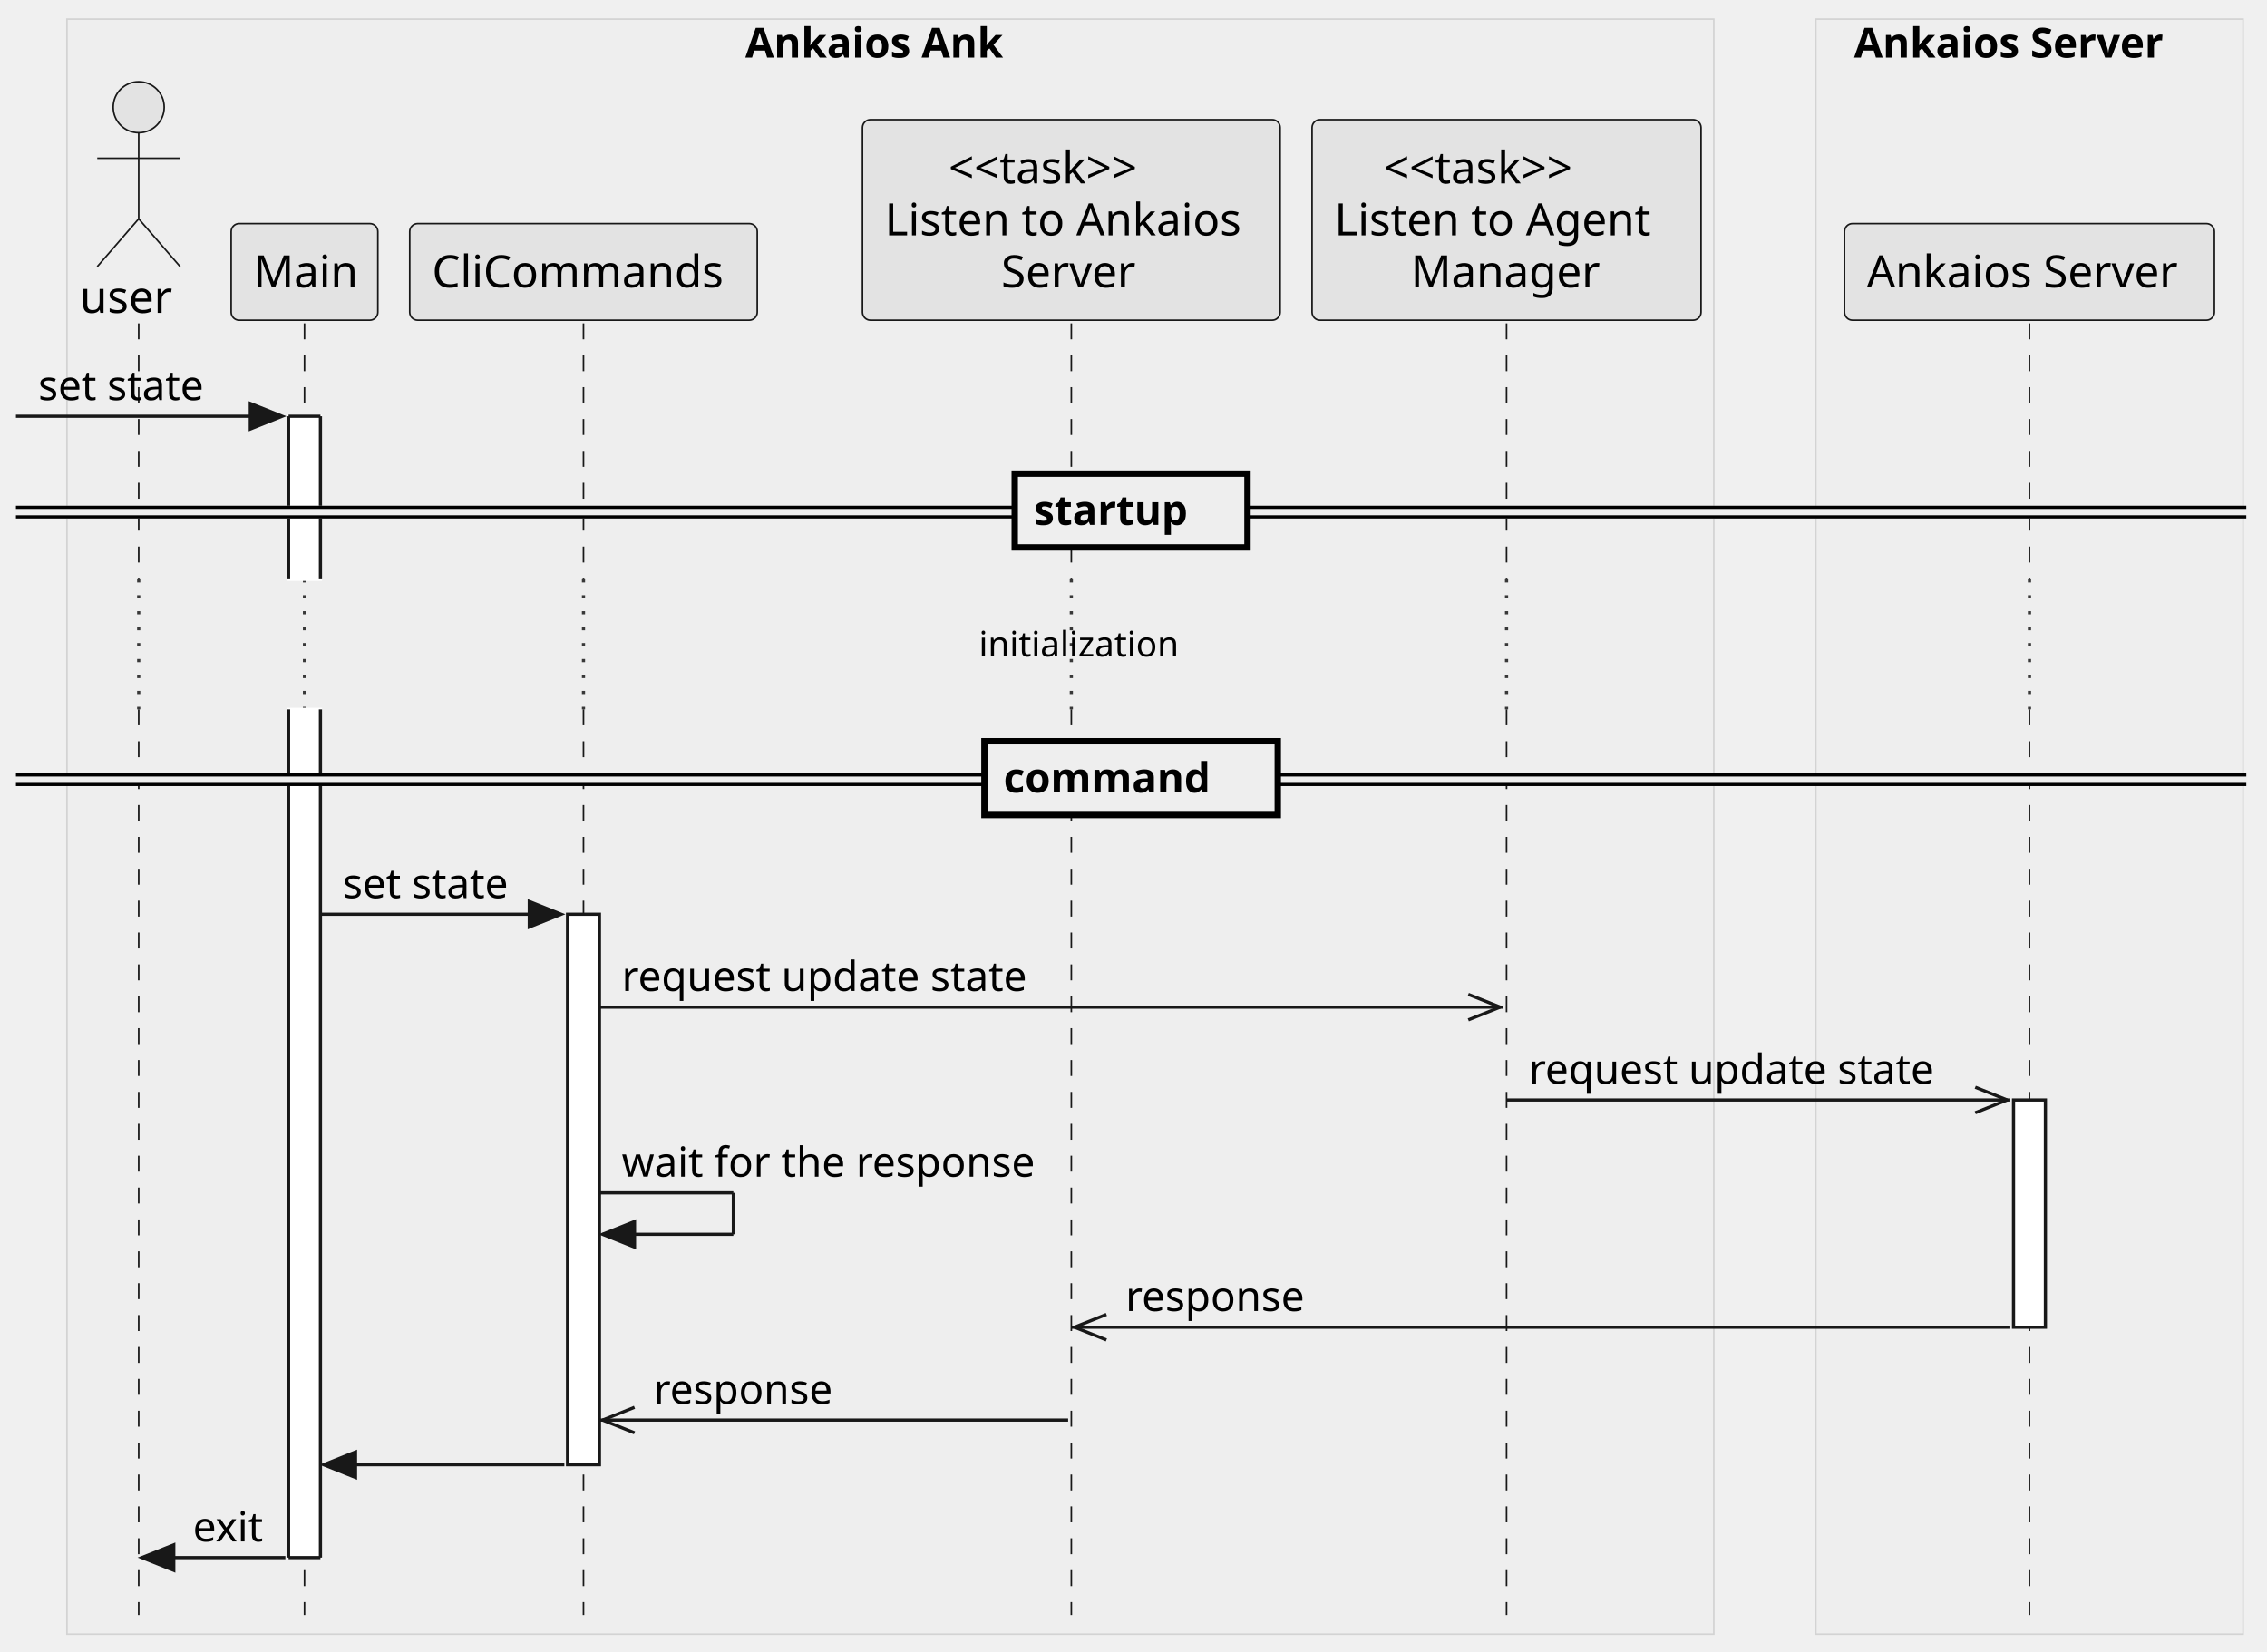
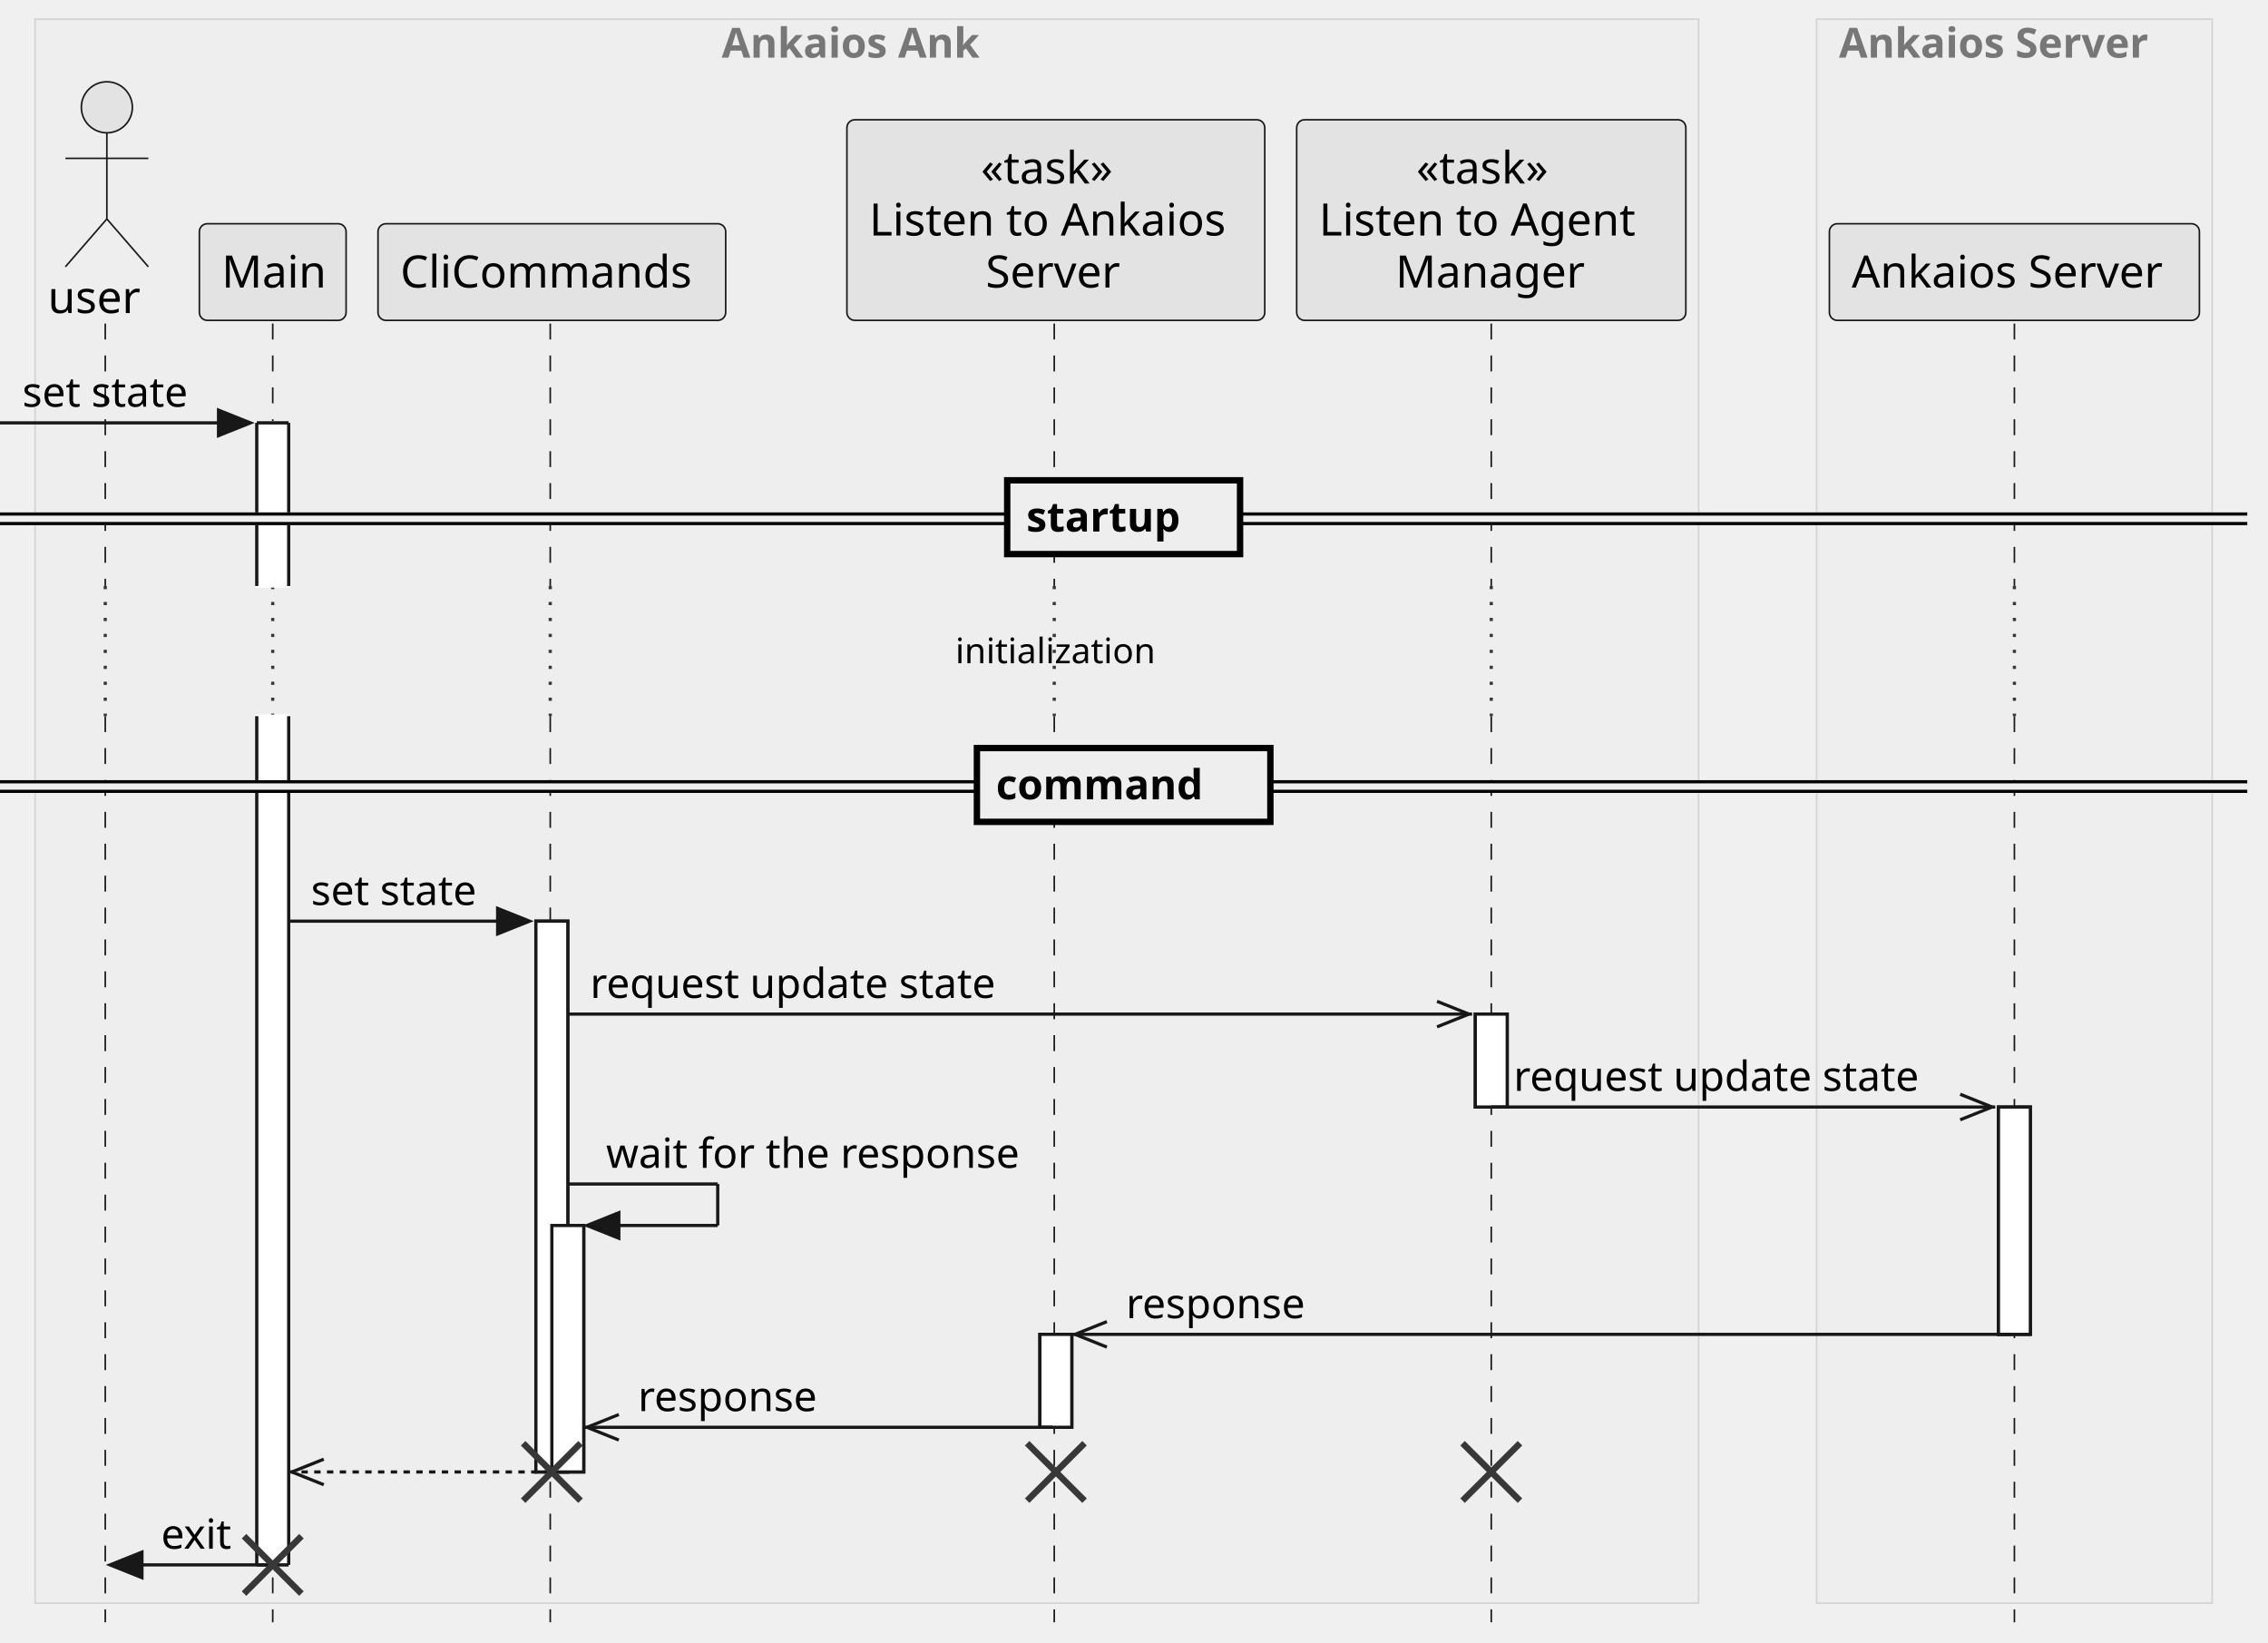
- <svg xmlns="http://www.w3.org/2000/svg" contentStyleType="text/css" height="518px" preserveAspectRatio="none" style="width:711px;height:518px;background:#FFFFFF;" version="1.1" viewBox="0 0 711 518" width="711px" zoomAndPan="magnify">
+ <svg xmlns="http://www.w3.org/2000/svg" contentStyleType="text/css" height="515px" preserveAspectRatio="none" style="width:711px;height:515px;background:#FFFFFF;" version="1.1" viewBox="0 0 711 515" width="711px" zoomAndPan="magnify">
  <defs />
  <g>
-     <rect fill="#EEEEEE" height="506.562" style="stroke:#D3D3D3;stroke-width:0.5;" width="516.5" x="21" y="6" />
-     <text fill="#000000" font-family="sans-serif" font-size="13" font-weight="bold" lengthAdjust="spacing" textLength="91" x="233.75" y="18.067">Ankaios Ank</text>
-     <rect fill="#EEEEEE" height="506.562" style="stroke:#D3D3D3;stroke-width:0.5;" width="134" x="569.5" y="6" />
-     <text fill="#000000" font-family="sans-serif" font-size="13" font-weight="bold" lengthAdjust="spacing" textLength="110" x="581.5" y="18.067">Ankaios Server</text>
-     <line style="stroke:#181818;stroke-width:0.5;stroke-dasharray:5.0,5.0;" x1="43.5" x2="43.5" y1="101.43" y2="181.695" />
-     <line style="stroke:#383838;stroke-width:1.0;stroke-dasharray:1.0,4.0;" x1="43.5" x2="43.5" y1="181.695" y2="222.5" />
-     <line style="stroke:#181818;stroke-width:0.5;stroke-dasharray:5.0,5.0;" x1="43.5" x2="43.5" y1="222.5" y2="506.562" />
-     <line style="stroke:#181818;stroke-width:0.5;stroke-dasharray:5.0,5.0;" x1="95.5" x2="95.5" y1="101.43" y2="181.695" />
-     <line style="stroke:#383838;stroke-width:1.0;stroke-dasharray:1.0,4.0;" x1="95.5" x2="95.5" y1="181.695" y2="222.5" />
-     <line style="stroke:#181818;stroke-width:0.5;stroke-dasharray:5.0,5.0;" x1="95.5" x2="95.5" y1="222.5" y2="506.562" />
-     <rect fill="#FFFFFF" height="51.133" style="stroke:#FFFFFF;stroke-width:1.0;" width="10" x="90.5" y="130.562" />
-     <line style="stroke:#181818;stroke-width:1.0;" x1="90.5" x2="90.5" y1="130.562" y2="181.695" />
-     <line style="stroke:#181818;stroke-width:1.0;" x1="100.5" x2="100.5" y1="130.562" y2="181.695" />
-     <line style="stroke:#181818;stroke-width:1.0;" x1="90.5" x2="100.5" y1="130.562" y2="130.562" />
-     <rect fill="#FFFFFF" height="266.062" style="stroke:#FFFFFF;stroke-width:1.0;" width="10" x="90.5" y="222.5" />
-     <line style="stroke:#181818;stroke-width:1.0;" x1="90.5" x2="90.5" y1="222.5" y2="488.562" />
-     <line style="stroke:#181818;stroke-width:1.0;" x1="100.5" x2="100.5" y1="222.5" y2="488.562" />
-     <line style="stroke:#181818;stroke-width:1.0;" x1="90.5" x2="100.5" y1="488.562" y2="488.562" />
-     <line style="stroke:#181818;stroke-width:0.5;stroke-dasharray:5.0,5.0;" x1="183" x2="183" y1="101.43" y2="181.695" />
-     <line style="stroke:#383838;stroke-width:1.0;stroke-dasharray:1.0,4.0;" x1="183" x2="183" y1="181.695" y2="222.5" />
-     <line style="stroke:#181818;stroke-width:0.5;stroke-dasharray:5.0,5.0;" x1="183" x2="183" y1="222.5" y2="506.562" />
-     <rect fill="#FFFFFF" height="172.664" style="stroke:#181818;stroke-width:1.0;" width="10" x="178" y="286.766" />
-     <line style="stroke:#181818;stroke-width:0.5;stroke-dasharray:5.0,5.0;" x1="336" x2="336" y1="101.43" y2="181.695" />
-     <line style="stroke:#383838;stroke-width:1.0;stroke-dasharray:1.0,4.0;" x1="336" x2="336" y1="181.695" y2="222.5" />
-     <line style="stroke:#181818;stroke-width:0.5;stroke-dasharray:5.0,5.0;" x1="336" x2="336" y1="222.5" y2="506.562" />
-     <line style="stroke:#181818;stroke-width:0.5;stroke-dasharray:5.0,5.0;" x1="472.5" x2="472.5" y1="101.43" y2="181.695" />
-     <line style="stroke:#383838;stroke-width:1.0;stroke-dasharray:1.0,4.0;" x1="472.5" x2="472.5" y1="181.695" y2="222.5" />
-     <line style="stroke:#181818;stroke-width:0.5;stroke-dasharray:5.0,5.0;" x1="472.5" x2="472.5" y1="222.5" y2="506.562" />
-     <line style="stroke:#181818;stroke-width:0.5;stroke-dasharray:5.0,5.0;" x1="636.5" x2="636.5" y1="101.43" y2="181.695" />
-     <line style="stroke:#383838;stroke-width:1.0;stroke-dasharray:1.0,4.0;" x1="636.5" x2="636.5" y1="181.695" y2="222.5" />
-     <line style="stroke:#181818;stroke-width:0.5;stroke-dasharray:5.0,5.0;" x1="636.5" x2="636.5" y1="222.5" y2="506.562" />
-     <rect fill="#FFFFFF" height="71.266" style="stroke:#181818;stroke-width:1.0;" width="10" x="631.5" y="345.031" />
-     <text fill="#000000" font-family="sans-serif" font-size="14" lengthAdjust="spacing" textLength="31" x="25" y="98.128">user</text>
-     <ellipse cx="43.5" cy="33.633" fill="#E3E3E3" rx="8" ry="8" style="stroke:#181818;stroke-width:0.5;" />
-     <path d="M43.5,41.633 L43.5,68.633 M30.5,49.633 L56.5,49.633 M43.5,68.633 L30.5,83.633 M43.5,68.633 L56.5,83.633 " fill="none" style="stroke:#181818;stroke-width:0.5;" />
-     <rect fill="#E3E3E3" height="30.297" rx="2.5" ry="2.5" style="stroke:#181818;stroke-width:0.5;" width="46" x="72.5" y="70.133" />
-     <text fill="#000000" font-family="sans-serif" font-size="14" lengthAdjust="spacing" textLength="32" x="79.5" y="90.128">Main</text>
-     <rect fill="#E3E3E3" height="30.297" rx="2.5" ry="2.5" style="stroke:#181818;stroke-width:0.5;" width="109" x="128.5" y="70.133" />
-     <text fill="#000000" font-family="sans-serif" font-size="14" lengthAdjust="spacing" textLength="95" x="135.5" y="90.128">CliCommands</text>
-     <rect fill="#E3E3E3" height="62.891" rx="2.5" ry="2.5" style="stroke:#181818;stroke-width:0.5;" width="131" x="270.5" y="37.539" />
-     <text fill="#000000" font-family="sans-serif" font-size="14" lengthAdjust="spacing" textLength="77" x="297.5" y="57.534">&lt;&lt;task&gt;&gt;</text>
-     <text fill="#000000" font-family="sans-serif" font-size="14" lengthAdjust="spacing" textLength="117" x="277.5" y="73.831">Listen to Ankaios</text>
-     <text fill="#000000" font-family="sans-serif" font-size="14" lengthAdjust="spacing" textLength="44" x="314" y="90.128">Server</text>
-     <rect fill="#E3E3E3" height="62.891" rx="2.5" ry="2.5" style="stroke:#181818;stroke-width:0.5;" width="122" x="411.5" y="37.539" />
-     <text fill="#000000" font-family="sans-serif" font-size="14" lengthAdjust="spacing" textLength="77" x="434" y="57.534">&lt;&lt;task&gt;&gt;</text>
-     <text fill="#000000" font-family="sans-serif" font-size="14" lengthAdjust="spacing" textLength="104" x="418.5" y="73.831">Listen to Agent</text>
-     <text fill="#000000" font-family="sans-serif" font-size="14" lengthAdjust="spacing" textLength="60" x="442.5" y="90.128">Manager</text>
-     <rect fill="#E3E3E3" height="30.297" rx="2.5" ry="2.5" style="stroke:#181818;stroke-width:0.5;" width="116" x="578.5" y="70.133" />
-     <text fill="#000000" font-family="sans-serif" font-size="14" lengthAdjust="spacing" textLength="102" x="585.5" y="90.128">Ankaios Server</text>
-     <polygon fill="#181818" points="78.5,126.562,88.5,130.562,78.5,134.562" style="stroke:#181818;stroke-width:1.0;" />
-     <line style="stroke:#181818;stroke-width:1.0;" x1="5" x2="84.5" y1="130.562" y2="130.562" />
-     <text fill="#000000" font-family="sans-serif" font-size="13" lengthAdjust="spacing" textLength="57" x="12" y="125.497">set state</text>
-     <rect fill="#EEEEEE" height="3" style="stroke:#EEEEEE;stroke-width:1.0;" width="699.5" x="5" y="159.129" />
-     <line style="stroke:#000000;stroke-width:1.0;" x1="5" x2="704.5" y1="159.129" y2="159.129" />
-     <line style="stroke:#000000;stroke-width:1.0;" x1="5" x2="704.5" y1="162.129" y2="162.129" />
-     <rect fill="#EEEEEE" height="23.133" style="stroke:#000000;stroke-width:2.0;" width="73" x="318.25" y="148.562" />
-     <text fill="#000000" font-family="sans-serif" font-size="13" font-weight="bold" lengthAdjust="spacing" textLength="54" x="324.25" y="164.629">startup</text>
-     <text fill="#000000" font-family="sans-serif" font-size="11" lengthAdjust="spacing" textLength="66" x="307" y="205.906">initialization</text>
-     <rect fill="#EEEEEE" height="3" style="stroke:#EEEEEE;stroke-width:1.0;" width="699.5" x="5" y="243.066" />
-     <line style="stroke:#000000;stroke-width:1.0;" x1="5" x2="704.5" y1="243.066" y2="243.066" />
-     <line style="stroke:#000000;stroke-width:1.0;" x1="5" x2="704.5" y1="246.066" y2="246.066" />
-     <rect fill="#EEEEEE" height="23.133" style="stroke:#000000;stroke-width:2.0;" width="92" x="308.75" y="232.5" />
-     <text fill="#000000" font-family="sans-serif" font-size="13" font-weight="bold" lengthAdjust="spacing" textLength="73" x="314.75" y="248.567">command</text>
-     <polygon fill="#181818" points="166,282.766,176,286.766,166,290.766" style="stroke:#181818;stroke-width:1.0;" />
-     <line style="stroke:#181818;stroke-width:1.0;" x1="100.5" x2="172" y1="286.766" y2="286.766" />
-     <text fill="#000000" font-family="sans-serif" font-size="13" lengthAdjust="spacing" textLength="57" x="107.5" y="281.7">set state</text>
-     <line style="stroke:#181818;stroke-width:1.0;" x1="470.5" x2="460.5" y1="315.898" y2="311.898" />
-     <line style="stroke:#181818;stroke-width:1.0;" x1="470.5" x2="460.5" y1="315.898" y2="319.898" />
-     <line style="stroke:#181818;stroke-width:1.0;" x1="188" x2="471.5" y1="315.898" y2="315.898" />
-     <text fill="#000000" font-family="sans-serif" font-size="13" lengthAdjust="spacing" textLength="135" x="195" y="310.832">request update state</text>
-     <line style="stroke:#181818;stroke-width:1.0;" x1="629.5" x2="619.5" y1="345.031" y2="341.031" />
-     <line style="stroke:#181818;stroke-width:1.0;" x1="629.5" x2="619.5" y1="345.031" y2="349.031" />
-     <line style="stroke:#181818;stroke-width:1.0;" x1="472.5" x2="630.5" y1="345.031" y2="345.031" />
-     <text fill="#000000" font-family="sans-serif" font-size="13" lengthAdjust="spacing" textLength="135" x="479.5" y="339.965">request update state</text>
-     <line style="stroke:#181818;stroke-width:1.0;" x1="188" x2="230" y1="374.164" y2="374.164" />
-     <line style="stroke:#181818;stroke-width:1.0;" x1="230" x2="230" y1="374.164" y2="387.164" />
-     <line style="stroke:#181818;stroke-width:1.0;" x1="189" x2="230" y1="387.164" y2="387.164" />
-     <polygon fill="#181818" points="199,383.164,189,387.164,199,391.164" style="stroke:#181818;stroke-width:1.0;" />
-     <text fill="#000000" font-family="sans-serif" font-size="13" lengthAdjust="spacing" textLength="134" x="195" y="369.098">wait for the response</text>
-     <line style="stroke:#181818;stroke-width:1.0;" x1="337" x2="347" y1="416.297" y2="412.297" />
-     <line style="stroke:#181818;stroke-width:1.0;" x1="337" x2="347" y1="416.297" y2="420.297" />
-     <line style="stroke:#181818;stroke-width:1.0;" x1="336" x2="630.5" y1="416.297" y2="416.297" />
-     <text fill="#000000" font-family="sans-serif" font-size="13" lengthAdjust="spacing" textLength="59" x="353" y="411.231">response</text>
-     <line style="stroke:#181818;stroke-width:1.0;" x1="189" x2="199" y1="445.43" y2="441.43" />
-     <line style="stroke:#181818;stroke-width:1.0;" x1="189" x2="199" y1="445.43" y2="449.43" />
-     <line style="stroke:#181818;stroke-width:1.0;" x1="188" x2="335" y1="445.43" y2="445.43" />
-     <text fill="#000000" font-family="sans-serif" font-size="13" lengthAdjust="spacing" textLength="59" x="205" y="440.364">response</text>
-     <polygon fill="#181818" points="111.5,455.43,101.5,459.43,111.5,463.43" style="stroke:#181818;stroke-width:1.0;" />
-     <line style="stroke:#181818;stroke-width:1.0;" x1="105.5" x2="177" y1="459.43" y2="459.43" />
-     <polygon fill="#181818" points="54.5,484.562,44.5,488.562,54.5,492.562" style="stroke:#181818;stroke-width:1.0;" />
-     <line style="stroke:#181818;stroke-width:1.0;" x1="48.5" x2="89.5" y1="488.562" y2="488.562" />
-     <text fill="#000000" font-family="sans-serif" font-size="13" lengthAdjust="spacing" textLength="23" x="60.5" y="483.497">exit</text>
+     <rect fill="#EEEEEE" height="496.562" style="stroke:#D3D3D3;stroke-width:0.5;" width="521.5" x="11" y="6" />
+     <text fill="#777777" font-family="sans-serif" font-size="13" font-weight="bold" lengthAdjust="spacing" textLength="91" x="226.25" y="18.067">Ankaios Ank</text>
+     <rect fill="#EEEEEE" height="496.562" style="stroke:#D3D3D3;stroke-width:0.5;" width="124" x="569.5" y="6" />
+     <text fill="#777777" font-family="sans-serif" font-size="13" font-weight="bold" lengthAdjust="spacing" textLength="110" x="576.5" y="18.067">Ankaios Server</text>
+     <rect fill="#FFFFFF" height="51.133" style="stroke:#FFFFFF;stroke-width:1.0;" width="10" x="80.5" y="132.562" />
+     <line style="stroke:#181818;stroke-width:1.0;" x1="80.5" x2="80.5" y1="132.562" y2="183.695" />
+     <line style="stroke:#181818;stroke-width:1.0;" x1="90.5" x2="90.5" y1="132.562" y2="183.695" />
+     <line style="stroke:#181818;stroke-width:1.0;" x1="80.5" x2="90.5" y1="132.562" y2="132.562" />
+     <rect fill="#FFFFFF" height="266.062" style="stroke:#FFFFFF;stroke-width:1.0;" width="10" x="80.5" y="224.5" />
+     <line style="stroke:#181818;stroke-width:1.0;" x1="80.5" x2="80.5" y1="224.5" y2="490.562" />
+     <line style="stroke:#181818;stroke-width:1.0;" x1="90.5" x2="90.5" y1="224.5" y2="490.562" />
+     <line style="stroke:#181818;stroke-width:1.0;" x1="80.5" x2="90.5" y1="490.562" y2="490.562" />
+     <rect fill="#FFFFFF" height="172.664" style="stroke:#181818;stroke-width:1.0;" width="10" x="168" y="288.766" />
+     <rect fill="#FFFFFF" height="77.266" style="stroke:#181818;stroke-width:1.0;" width="10" x="173" y="384.164" />
+     <rect fill="#FFFFFF" height="29.133" style="stroke:#181818;stroke-width:1.0;" width="10" x="326" y="418.297" />
+     <rect fill="#FFFFFF" height="29.133" style="stroke:#181818;stroke-width:1.0;" width="10" x="462.5" y="317.898" />
+     <rect fill="#FFFFFF" height="71.266" style="stroke:#181818;stroke-width:1.0;" width="10" x="626.5" y="347.031" />
+     <line style="stroke:#181818;stroke-width:0.5;stroke-dasharray:5.0,5.0;" x1="33" x2="33" y1="101.43" y2="183.695" />
+     <line style="stroke:#383838;stroke-width:1.0;stroke-dasharray:1.0,4.0;" x1="33" x2="33" y1="183.695" y2="224.5" />
+     <line style="stroke:#181818;stroke-width:0.5;stroke-dasharray:5.0,5.0;" x1="33" x2="33" y1="224.5" y2="508.562" />
+     <line style="stroke:#181818;stroke-width:0.5;stroke-dasharray:5.0,5.0;" x1="85.5" x2="85.5" y1="101.43" y2="183.695" />
+     <line style="stroke:#383838;stroke-width:1.0;stroke-dasharray:1.0,4.0;" x1="85.5" x2="85.5" y1="183.695" y2="224.5" />
+     <line style="stroke:#181818;stroke-width:0.5;stroke-dasharray:5.0,5.0;" x1="85.5" x2="85.5" y1="224.5" y2="508.562" />
+     <line style="stroke:#181818;stroke-width:0.5;stroke-dasharray:5.0,5.0;" x1="172.5" x2="172.5" y1="101.43" y2="183.695" />
+     <line style="stroke:#383838;stroke-width:1.0;stroke-dasharray:1.0,4.0;" x1="172.5" x2="172.5" y1="183.695" y2="224.5" />
+     <line style="stroke:#181818;stroke-width:0.5;stroke-dasharray:5.0,5.0;" x1="172.5" x2="172.5" y1="224.5" y2="508.562" />
+     <line style="stroke:#181818;stroke-width:0.5;stroke-dasharray:5.0,5.0;" x1="330.5" x2="330.5" y1="101.43" y2="183.695" />
+     <line style="stroke:#383838;stroke-width:1.0;stroke-dasharray:1.0,4.0;" x1="330.5" x2="330.5" y1="183.695" y2="224.5" />
+     <line style="stroke:#181818;stroke-width:0.5;stroke-dasharray:5.0,5.0;" x1="330.5" x2="330.5" y1="224.5" y2="508.562" />
+     <line style="stroke:#181818;stroke-width:0.5;stroke-dasharray:5.0,5.0;" x1="467.5" x2="467.5" y1="101.43" y2="183.695" />
+     <line style="stroke:#383838;stroke-width:1.0;stroke-dasharray:1.0,4.0;" x1="467.5" x2="467.5" y1="183.695" y2="224.5" />
+     <line style="stroke:#181818;stroke-width:0.5;stroke-dasharray:5.0,5.0;" x1="467.5" x2="467.5" y1="224.5" y2="508.562" />
+     <line style="stroke:#181818;stroke-width:0.5;stroke-dasharray:5.0,5.0;" x1="631.5" x2="631.5" y1="101.43" y2="183.695" />
+     <line style="stroke:#383838;stroke-width:1.0;stroke-dasharray:1.0,4.0;" x1="631.5" x2="631.5" y1="183.695" y2="224.5" />
+     <line style="stroke:#181818;stroke-width:0.5;stroke-dasharray:5.0,5.0;" x1="631.5" x2="631.5" y1="224.5" y2="508.562" />
+     <text fill="#000000" font-family="sans-serif" font-size="14" lengthAdjust="spacing" textLength="31" x="15" y="98.128">user</text>
+     <ellipse cx="33.5" cy="33.633" fill="#E3E3E3" rx="8" ry="8" style="stroke:#181818;stroke-width:0.5;" />
+     <path d="M33.5,41.633 L33.5,68.633 M20.5,49.633 L46.5,49.633 M33.5,68.633 L20.5,83.633 M33.5,68.633 L46.5,83.633 " fill="none" style="stroke:#181818;stroke-width:0.5;" />
+     <rect fill="#E3E3E3" height="30.297" rx="2.5" ry="2.5" style="stroke:#181818;stroke-width:0.5;" width="46" x="62.5" y="70.133" />
+     <text fill="#000000" font-family="sans-serif" font-size="14" lengthAdjust="spacing" textLength="32" x="69.5" y="90.128">Main</text>
+     <rect fill="#E3E3E3" height="30.297" rx="2.5" ry="2.5" style="stroke:#181818;stroke-width:0.5;" width="109" x="118.5" y="70.133" />
+     <text fill="#000000" font-family="sans-serif" font-size="14" lengthAdjust="spacing" textLength="95" x="125.5" y="90.128">CliCommands</text>
+     <rect fill="#E3E3E3" height="62.891" rx="2.5" ry="2.5" style="stroke:#181818;stroke-width:0.5;" width="131" x="265.5" y="37.539" />
+     <text fill="#000000" font-family="sans-serif" font-size="14" lengthAdjust="spacing" textLength="47" x="307.5" y="57.534">«task»</text>
+     <text fill="#000000" font-family="sans-serif" font-size="14" lengthAdjust="spacing" textLength="117" x="272.5" y="73.831">Listen to Ankaios</text>
+     <text fill="#000000" font-family="sans-serif" font-size="14" lengthAdjust="spacing" textLength="44" x="309" y="90.128">Server</text>
+     <rect fill="#E3E3E3" height="62.891" rx="2.5" ry="2.5" style="stroke:#181818;stroke-width:0.5;" width="122" x="406.5" y="37.539" />
+     <text fill="#000000" font-family="sans-serif" font-size="14" lengthAdjust="spacing" textLength="47" x="444" y="57.534">«task»</text>
+     <text fill="#000000" font-family="sans-serif" font-size="14" lengthAdjust="spacing" textLength="104" x="413.5" y="73.831">Listen to Agent</text>
+     <text fill="#000000" font-family="sans-serif" font-size="14" lengthAdjust="spacing" textLength="60" x="437.5" y="90.128">Manager</text>
+     <rect fill="#E3E3E3" height="30.297" rx="2.5" ry="2.5" style="stroke:#181818;stroke-width:0.5;" width="116" x="573.5" y="70.133" />
+     <text fill="#000000" font-family="sans-serif" font-size="14" lengthAdjust="spacing" textLength="102" x="580.5" y="90.128">Ankaios Server</text>
+     <rect fill="#FFFFFF" height="51.133" style="stroke:#FFFFFF;stroke-width:1.0;" width="10" x="80.5" y="132.562" />
+     <line style="stroke:#181818;stroke-width:1.0;" x1="80.5" x2="80.5" y1="132.562" y2="183.695" />
+     <line style="stroke:#181818;stroke-width:1.0;" x1="90.5" x2="90.5" y1="132.562" y2="183.695" />
+     <line style="stroke:#181818;stroke-width:1.0;" x1="80.5" x2="90.5" y1="132.562" y2="132.562" />
+     <rect fill="#FFFFFF" height="266.062" style="stroke:#FFFFFF;stroke-width:1.0;" width="10" x="80.5" y="224.5" />
+     <line style="stroke:#181818;stroke-width:1.0;" x1="80.5" x2="80.5" y1="224.5" y2="490.562" />
+     <line style="stroke:#181818;stroke-width:1.0;" x1="90.5" x2="90.5" y1="224.5" y2="490.562" />
+     <line style="stroke:#181818;stroke-width:1.0;" x1="80.5" x2="90.5" y1="490.562" y2="490.562" />
+     <rect fill="#FFFFFF" height="172.664" style="stroke:#181818;stroke-width:1.0;" width="10" x="168" y="288.766" />
+     <rect fill="#FFFFFF" height="77.266" style="stroke:#181818;stroke-width:1.0;" width="10" x="173" y="384.164" />
+     <rect fill="#FFFFFF" height="29.133" style="stroke:#181818;stroke-width:1.0;" width="10" x="326" y="418.297" />
+     <rect fill="#FFFFFF" height="29.133" style="stroke:#181818;stroke-width:1.0;" width="10" x="462.5" y="317.898" />
+     <rect fill="#FFFFFF" height="71.266" style="stroke:#181818;stroke-width:1.0;" width="10" x="626.5" y="347.031" />
+     <polygon fill="#181818" points="68.5,128.562,78.5,132.562,68.5,136.562" style="stroke:#181818;stroke-width:1.0;" />
+     <line style="stroke:#181818;stroke-width:1.0;" x1="0" x2="74.5" y1="132.562" y2="132.562" />
+     <text fill="#000000" font-family="sans-serif" font-size="13" lengthAdjust="spacing" textLength="57" x="7" y="127.497">set state</text>
+     <rect fill="#EEEEEE" height="3" style="stroke:#EEEEEE;stroke-width:1.0;" width="704.5" x="0" y="161.129" />
+     <line style="stroke:#000000;stroke-width:1.0;" x1="0" x2="704.5" y1="161.129" y2="161.129" />
+     <line style="stroke:#000000;stroke-width:1.0;" x1="0" x2="704.5" y1="164.129" y2="164.129" />
+     <rect fill="#EEEEEE" height="23.133" style="stroke:#000000;stroke-width:2.0;" width="73" x="315.75" y="150.562" />
+     <text fill="#000000" font-family="sans-serif" font-size="13" font-weight="bold" lengthAdjust="spacing" textLength="54" x="321.75" y="166.629">startup</text>
+     <text fill="#000000" font-family="sans-serif" font-size="11" lengthAdjust="spacing" textLength="66" x="299.5" y="207.906">initialization</text>
+     <rect fill="#EEEEEE" height="3" style="stroke:#EEEEEE;stroke-width:1.0;" width="704.5" x="0" y="245.066" />
+     <line style="stroke:#000000;stroke-width:1.0;" x1="0" x2="704.5" y1="245.066" y2="245.066" />
+     <line style="stroke:#000000;stroke-width:1.0;" x1="0" x2="704.5" y1="248.066" y2="248.066" />
+     <rect fill="#EEEEEE" height="23.133" style="stroke:#000000;stroke-width:2.0;" width="92" x="306.25" y="234.5" />
+     <text fill="#000000" font-family="sans-serif" font-size="13" font-weight="bold" lengthAdjust="spacing" textLength="73" x="312.25" y="250.567">command</text>
+     <polygon fill="#181818" points="156,284.766,166,288.766,156,292.766" style="stroke:#181818;stroke-width:1.0;" />
+     <line style="stroke:#181818;stroke-width:1.0;" x1="90.5" x2="162" y1="288.766" y2="288.766" />
+     <text fill="#000000" font-family="sans-serif" font-size="13" lengthAdjust="spacing" textLength="57" x="97.5" y="283.7">set state</text>
+     <line style="stroke:#181818;stroke-width:1.0;" x1="460.5" x2="450.5" y1="317.898" y2="313.898" />
+     <line style="stroke:#181818;stroke-width:1.0;" x1="460.5" x2="450.5" y1="317.898" y2="321.898" />
+     <line style="stroke:#181818;stroke-width:1.0;" x1="178" x2="461.5" y1="317.898" y2="317.898" />
+     <text fill="#000000" font-family="sans-serif" font-size="13" lengthAdjust="spacing" textLength="135" x="185" y="312.832">request update state</text>
+     <line style="stroke:#181818;stroke-width:1.0;" x1="624.5" x2="614.5" y1="347.031" y2="343.031" />
+     <line style="stroke:#181818;stroke-width:1.0;" x1="624.5" x2="614.5" y1="347.031" y2="351.031" />
+     <line style="stroke:#181818;stroke-width:1.0;" x1="467.5" x2="625.5" y1="347.031" y2="347.031" />
+     <text fill="#000000" font-family="sans-serif" font-size="13" lengthAdjust="spacing" textLength="135" x="474.5" y="341.965">request update state</text>
+     <line style="stroke:#181818;stroke-width:1.0;" x1="178" x2="225" y1="371.164" y2="371.164" />
+     <line style="stroke:#181818;stroke-width:1.0;" x1="225" x2="225" y1="371.164" y2="384.164" />
+     <line style="stroke:#181818;stroke-width:1.0;" x1="184" x2="225" y1="384.164" y2="384.164" />
+     <polygon fill="#181818" points="194,380.164,184,384.164,194,388.164" style="stroke:#181818;stroke-width:1.0;" />
+     <text fill="#000000" font-family="sans-serif" font-size="13" lengthAdjust="spacing" textLength="134" x="190" y="366.098">wait for the response</text>
+     <line style="stroke:#181818;stroke-width:1.0;" x1="337" x2="347" y1="418.297" y2="414.297" />
+     <line style="stroke:#181818;stroke-width:1.0;" x1="337" x2="347" y1="418.297" y2="422.297" />
+     <line style="stroke:#181818;stroke-width:1.0;" x1="336" x2="630.5" y1="418.297" y2="418.297" />
+     <text fill="#000000" font-family="sans-serif" font-size="13" lengthAdjust="spacing" textLength="59" x="353" y="413.231">response</text>
+     <line style="stroke:#181818;stroke-width:1.0;" x1="184" x2="194" y1="447.43" y2="443.43" />
+     <line style="stroke:#181818;stroke-width:1.0;" x1="184" x2="194" y1="447.43" y2="451.43" />
+     <line style="stroke:#181818;stroke-width:1.0;" x1="183" x2="330" y1="447.43" y2="447.43" />
+     <text fill="#000000" font-family="sans-serif" font-size="13" lengthAdjust="spacing" textLength="59" x="200" y="442.364">response</text>
+     <line style="stroke:#181818;stroke-width:1.0;" x1="91.5" x2="101.5" y1="461.43" y2="457.43" />
+     <line style="stroke:#181818;stroke-width:1.0;" x1="91.5" x2="101.5" y1="461.43" y2="465.43" />
+     <line style="stroke:#181818;stroke-width:1.0;stroke-dasharray:2.0,2.0;" x1="90.5" x2="172" y1="461.43" y2="461.43" />
+     <line style="stroke:#383838;stroke-width:2.0;" x1="164" x2="182" y1="452.43" y2="470.43" />
+     <line style="stroke:#383838;stroke-width:2.0;" x1="164" x2="182" y1="470.43" y2="452.43" />
+     <line style="stroke:#383838;stroke-width:2.0;" x1="458.5" x2="476.5" y1="452.43" y2="470.43" />
+     <line style="stroke:#383838;stroke-width:2.0;" x1="458.5" x2="476.5" y1="470.43" y2="452.43" />
+     <line style="stroke:#383838;stroke-width:2.0;" x1="322" x2="340" y1="452.43" y2="470.43" />
+     <line style="stroke:#383838;stroke-width:2.0;" x1="322" x2="340" y1="470.43" y2="452.43" />
+     <polygon fill="#181818" points="44.5,486.562,34.5,490.562,44.5,494.562" style="stroke:#181818;stroke-width:1.0;" />
+     <line style="stroke:#181818;stroke-width:1.0;" x1="38.5" x2="84.5" y1="490.562" y2="490.562" />
+     <text fill="#000000" font-family="sans-serif" font-size="13" lengthAdjust="spacing" textLength="23" x="50.5" y="485.497">exit</text>
+     <line style="stroke:#383838;stroke-width:2.0;" x1="76.5" x2="94.5" y1="481.562" y2="499.562" />
+     <line style="stroke:#383838;stroke-width:2.0;" x1="76.5" x2="94.5" y1="499.562" y2="481.562" />
  </g>
</svg>
